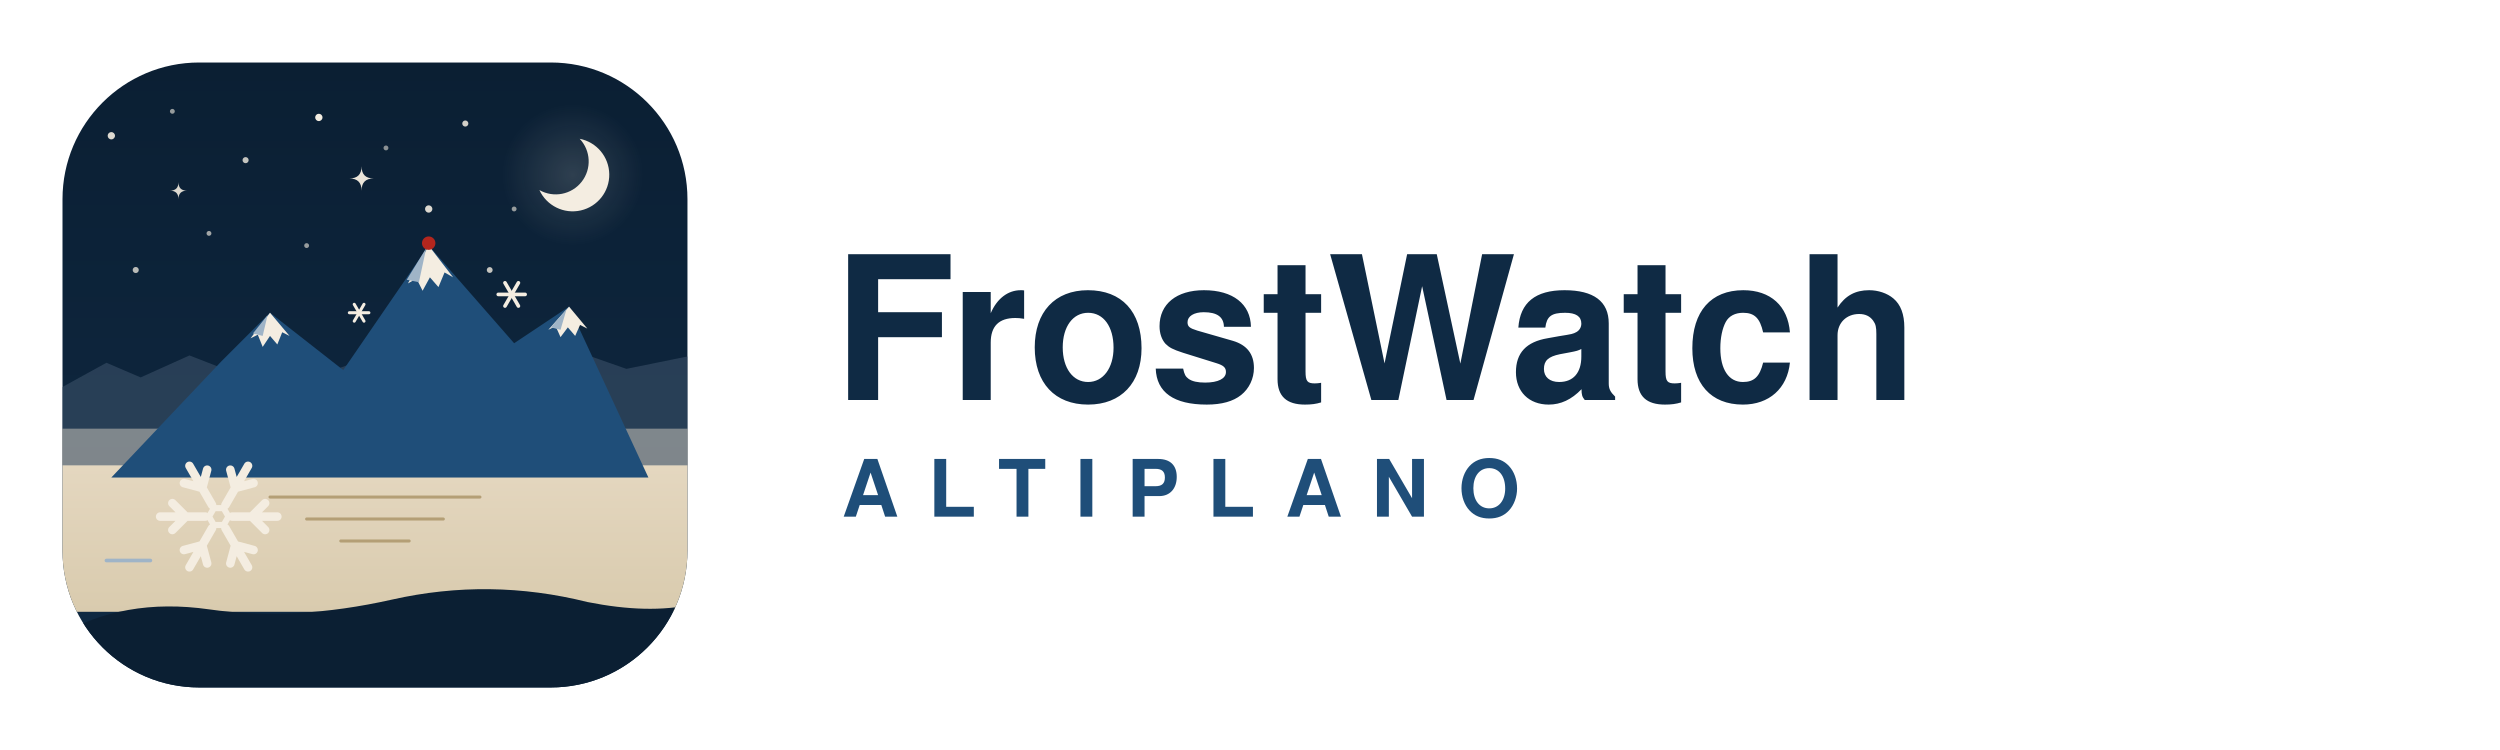
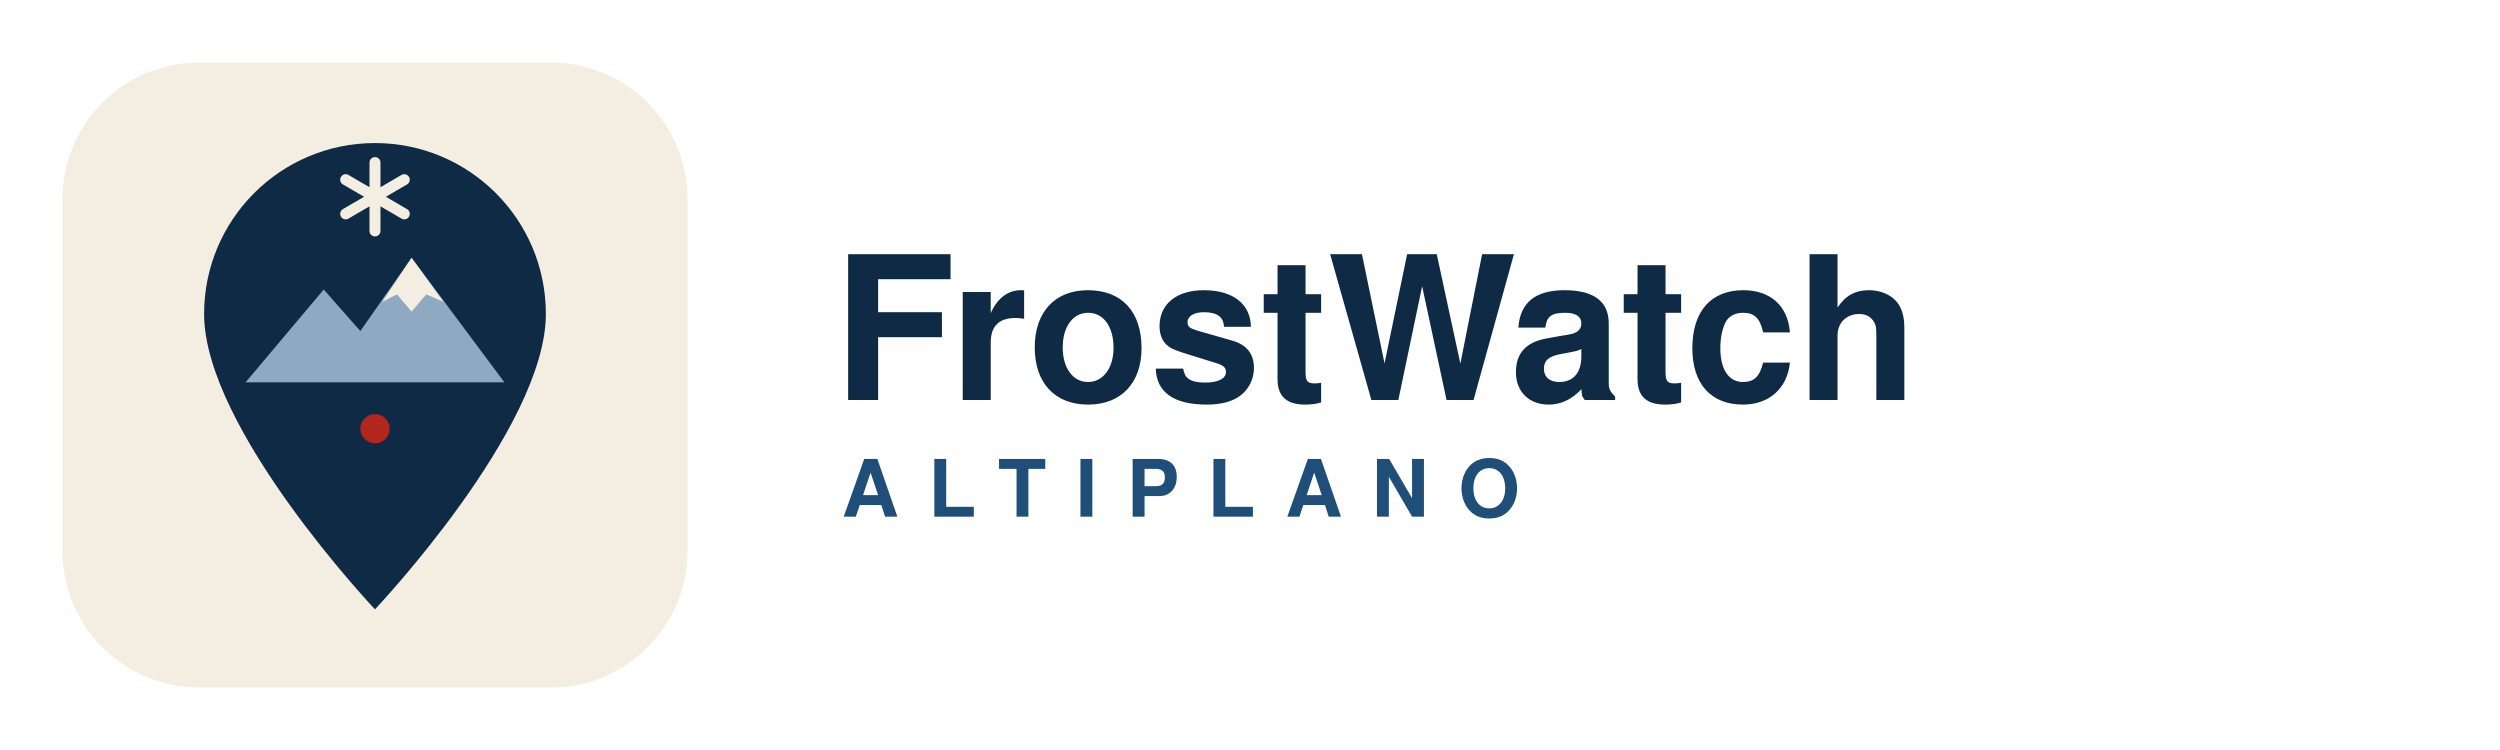
<svg xmlns="http://www.w3.org/2000/svg" viewBox="0 0 1200 360">
-   <defs>
-     <linearGradient id="sky" x1="0" y1="0" x2="0" y2="1">
-       <stop offset="0" stop-color="#0B1F33" />
-       <stop offset="1" stop-color="#0F2A44" />
-     </linearGradient>
-     <radialGradient id="halo" cx="0.5" cy="0.5" r="0.5">
-       <stop offset="0" stop-color="#F4EDE1" stop-opacity="0.15" />
-       <stop offset="1" stop-color="#F4EDE1" stop-opacity="0" />
-     </radialGradient>
-     <linearGradient id="plain" x1="0" y1="0" x2="0" y2="1">
-       <stop offset="0" stop-color="#E7DAC4" />
-       <stop offset="1" stop-color="#D9CBAE" />
-     </linearGradient>
-     <clipPath id="clip">
-       <rect x="0" y="0" width="512" height="512" rx="112" />
-     </clipPath>
-   </defs>
  <g transform="translate(30 30) scale(0.5859)">
-     <rect x="0" y="0" width="512" height="512" rx="112" fill="url(#sky)" />
-     <g clip-path="url(#clip)">
-       <g fill="#F4EDE1">
-         <circle cx="40" cy="60" r="3" opacity="0.9" />
-         <circle cx="90" cy="40" r="2" opacity="0.6" />
-         <circle cx="150" cy="80" r="2.5" opacity="0.8" />
-         <circle cx="210" cy="45" r="3" opacity="1" />
-         <circle cx="265" cy="70" r="2" opacity="0.55" />
-         <circle cx="330" cy="50" r="2.5" opacity="0.85" />
-         <circle cx="370" cy="120" r="2" opacity="0.6" />
-         <circle cx="300" cy="120" r="3" opacity="0.9" />
-         <circle cx="120" cy="140" r="2" opacity="0.65" />
-         <circle cx="60" cy="170" r="2.5" opacity="0.75" />
-         <circle cx="200" cy="150" r="2" opacity="0.6" />
-         <circle cx="350" cy="170" r="2.4" opacity="0.8" />
-         <path d="M245 85Q245 95 255 95Q245 95 245 105Q245 95 235 95Q245 95 245 85Z" opacity="0.95" />
-         <path d="M95 98Q95 105 102 105Q95 105 95 112Q95 105 88 105Q95 105 95 98Z" opacity="0.9" />
-       </g>
-       <circle cx="418" cy="92" r="58" fill="url(#halo)" />
-       <path fill="#F4EDE1" d="M390.7 104.5A30 30 0 1 0 423.7 62.5A27 27 0 0 1 390.7 104.5Z" />
-       <rect x="0" y="300" width="512" height="150" fill="url(#plain)" />
-       <g stroke="#B49F76" stroke-width="2.5" stroke-linecap="round">
-         <line x1="170" y1="356" x2="342" y2="356" />
-         <line x1="200" y1="374" x2="312" y2="374" />
-         <line x1="228" y1="392" x2="284" y2="392" />
-       </g>
-       <line x1="36" y1="408" x2="72" y2="408" stroke="#9FB4C7" stroke-width="3" stroke-linecap="round" />
-       <path fill="#3A5068" opacity="0.6" d="M-4 268 L36 246 L64 258 L104 240 L140 254 L182 236 L222 252 L262 238 L302 252 L342 236 L382 250 L422 237 L462 251 L516 240 L516 330 L-4 330 Z" />
-       <path fill="#1F4E79" d="M40 340 L130 245 L170 205 L230 252 L300 150 L370 230 L415 200 L480 340 Z" />
-       <g fill="#F4EDE1">
-         <path d="M170 205 L186 224 L180 221 L176 231 L170 224 L164 233 L160 223 L154 226 Z" />
-         <path d="M300 150 L320 176 L313 172 L308 184 L301 176 L295 187 L290 177 L283 181 Z" />
-         <path d="M415 200 L430 218 L424 215 L420 224 L414 217 L408 225 L404 216 L398 219 Z" />
-       </g>
-       <g fill="#9FB4C7">
-         <path d="M168 207 L156 222 L164 224 Z" />
-         <path d="M298 152 L282 178 L292 180 Z" />
-         <path d="M413 202 L400 217 L408 219 Z" />
-       </g>
-       <path fill="#0B1F33" d="M-4 470 Q50 438 120 448 Q190 458 270 440 Q350 422 430 442 Q480 452 516 444 L516 516 L-4 516 Z" />
-       <g transform="translate(128 372)" stroke="#F4EDE1" stroke-width="7" stroke-linecap="round" fill="none">
-         <g>
-           <path d="M11 0H48 M27 0l11-11M27 0l11 11" />
-         </g>
-         <g transform="rotate(60)">
-           <path d="M11 0H48 M27 0l11-11M27 0l11 11" />
-         </g>
-         <g transform="rotate(120)">
-           <path d="M11 0H48 M27 0l11-11M27 0l11 11" />
-         </g>
-         <g transform="rotate(180)">
-           <path d="M11 0H48 M27 0l11-11M27 0l11 11" />
-         </g>
-         <g transform="rotate(240)">
-           <path d="M11 0H48 M27 0l11-11M27 0l11 11" />
-         </g>
-         <g transform="rotate(300)">
-           <path d="M11 0H48 M27 0l11-11M27 0l11 11" />
-         </g>
-         <path d="M8 0L4 6.9L-4 6.9L-8 0L-4-6.9L4-6.9Z" stroke-width="5" stroke-linejoin="round" />
-       </g>
-       <g stroke="#F4EDE1" stroke-linecap="round" fill="none">
-         <g stroke-width="3">
-           <line x1="357" y1="190" x2="379" y2="190" />
-           <line x1="362.5" y1="180.5" x2="373.5" y2="199.5" />
-           <line x1="362.5" y1="199.5" x2="373.5" y2="180.5" />
-         </g>
-         <g stroke-width="2.5">
-           <line x1="235" y1="205" x2="251" y2="205" />
-           <line x1="239" y1="198.1" x2="247" y2="211.9" />
-           <line x1="239" y1="211.9" x2="247" y2="198.1" />
-         </g>
-       </g>
-       <circle cx="300" cy="148" r="5.5" fill="#B3261E" />
+     <rect width="512" height="512" rx="112" fill="#F4EDE1" />
+     <path d="M256 448 C256 448 116 300 116 206 A140 140 0 0 1 396 206 C396 300 256 448 256 448 Z" fill="#0F2A44" />
+     <path d="M150 262 L214 186 L244 220 L286 160 L362 262 Z" fill="#8FA9C2" />
+     <path d="M286 160 L312 196 L298 190 L286 204 L274 190 L262 196 Z" fill="#F4EDE1" />
+     <g transform="translate(256 110)" stroke="#F4EDE1" stroke-linecap="round" fill="none">
+       <path d="M0 -28V28M-24 -14L24 14M-24 14L24 -14" stroke-width="9" />
    </g>
+     <circle cx="256" cy="300" r="12" fill="#B3261E" />
  </g>
  <text x="400" y="192" font-family="system-ui, -apple-system, Helvetica, Arial, sans-serif" font-size="96" font-weight="700" fill="#0F2A44">FrostWatch</text>
  <text x="404" y="248" font-family="system-ui, -apple-system, Helvetica, Arial, sans-serif" font-size="38" font-weight="700" letter-spacing="14" fill="#1F4E79">ALTIPLANO</text>
</svg>
